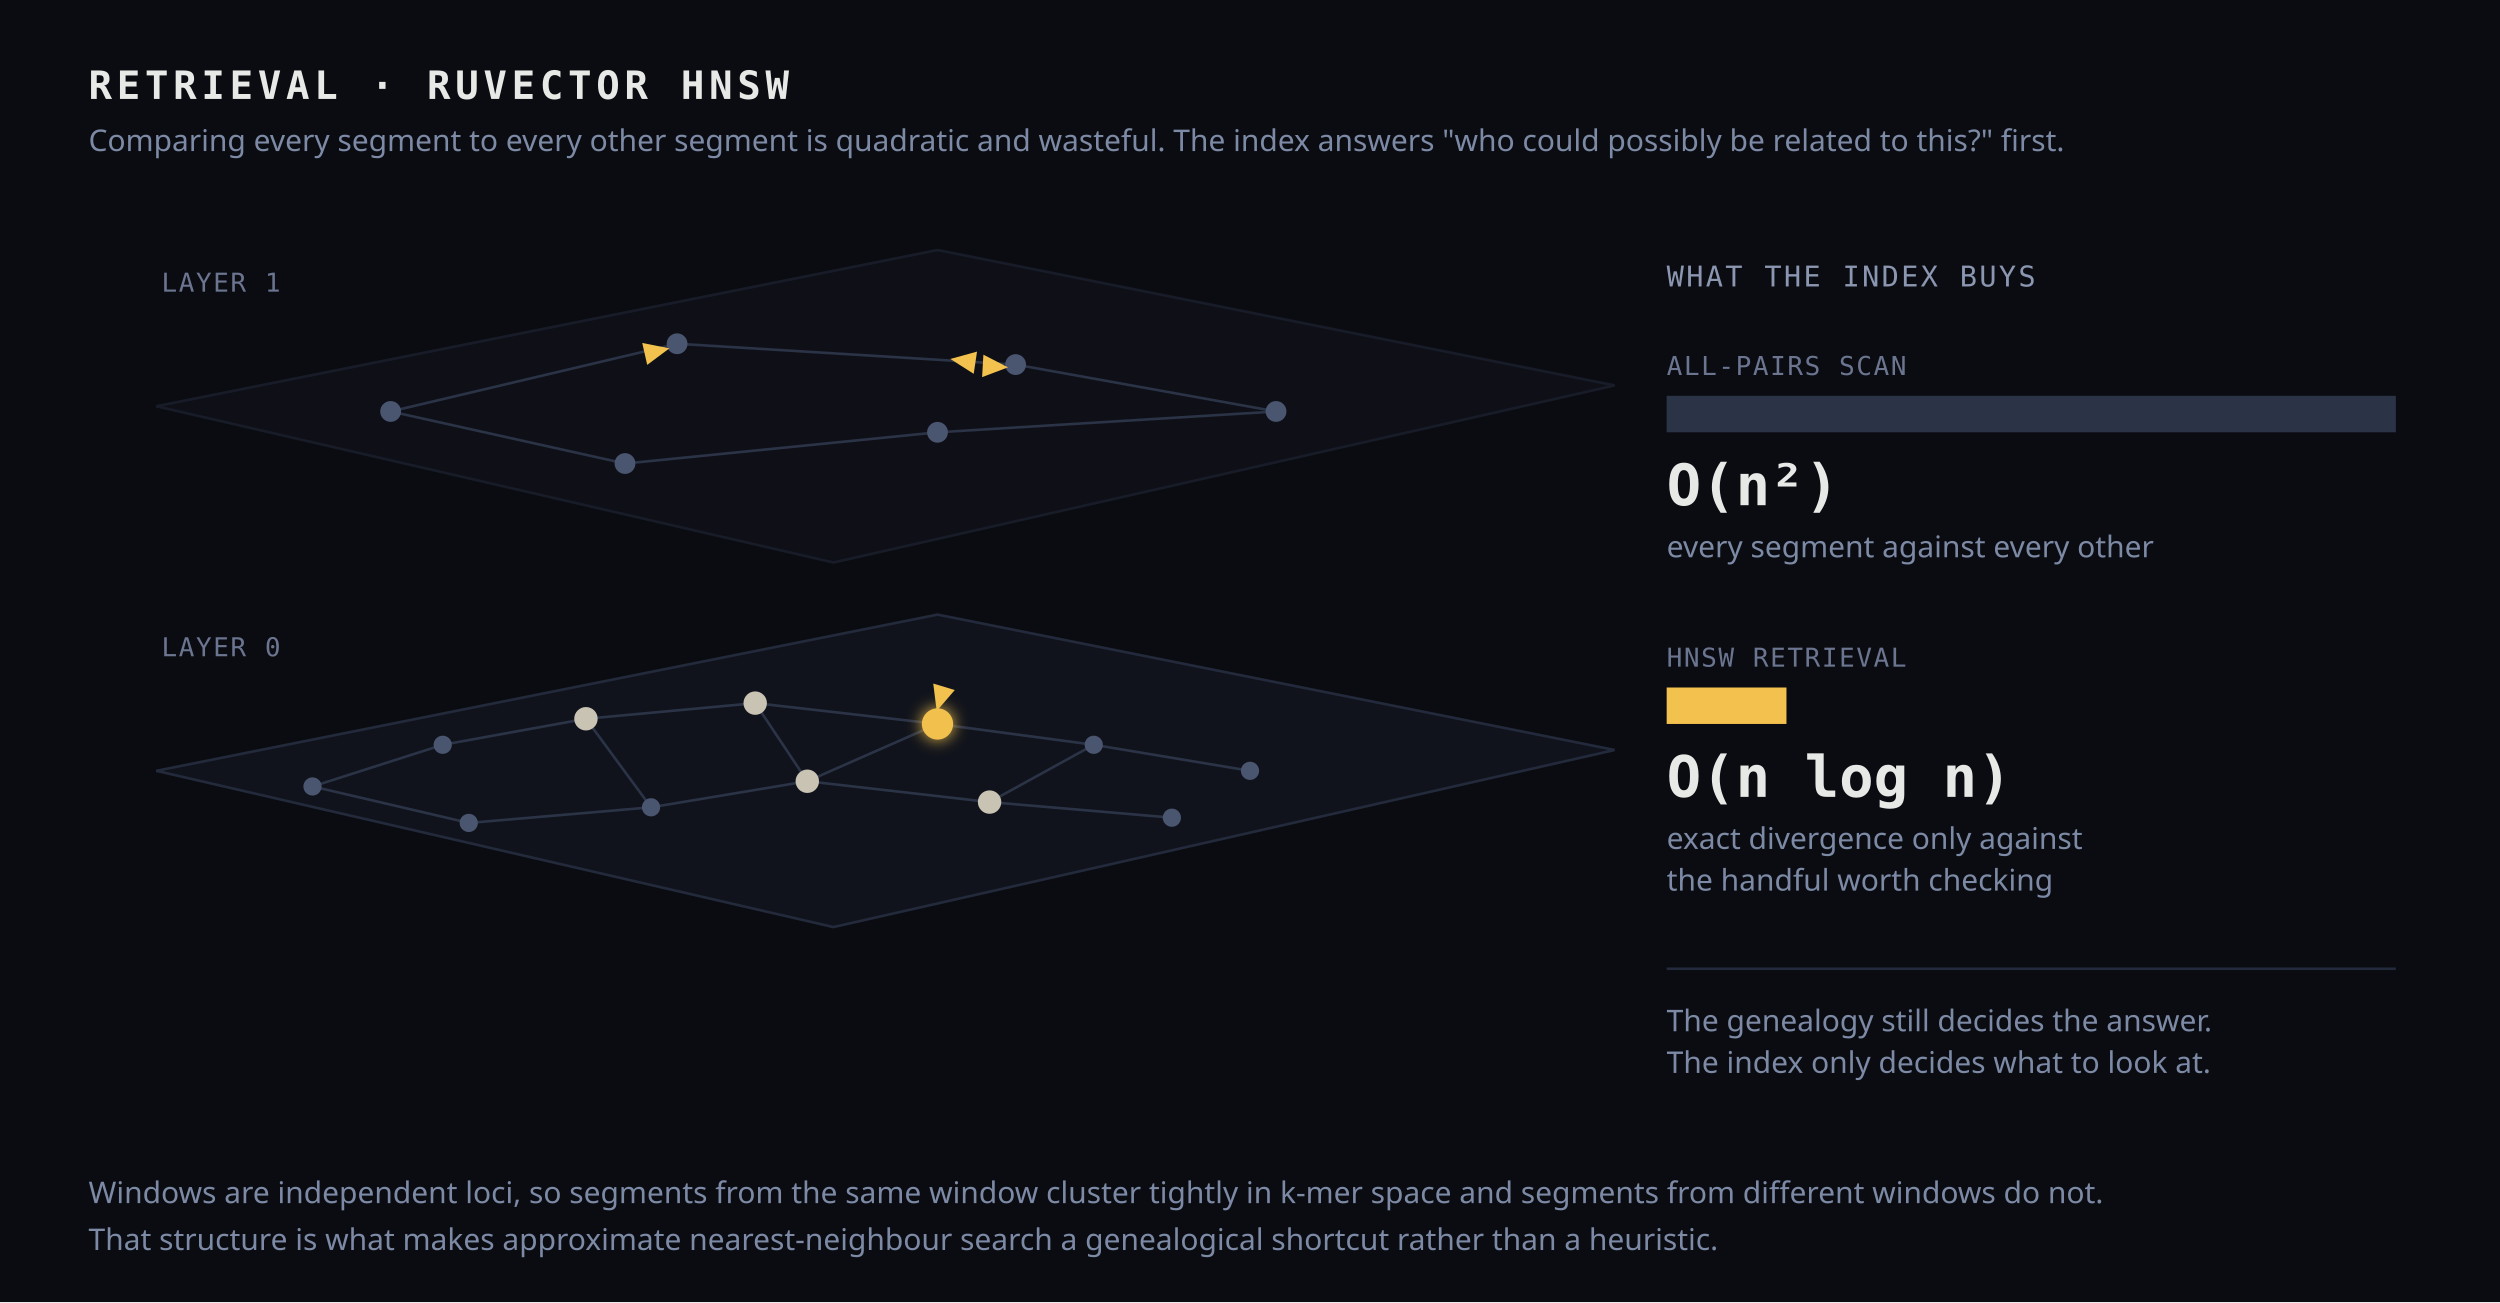
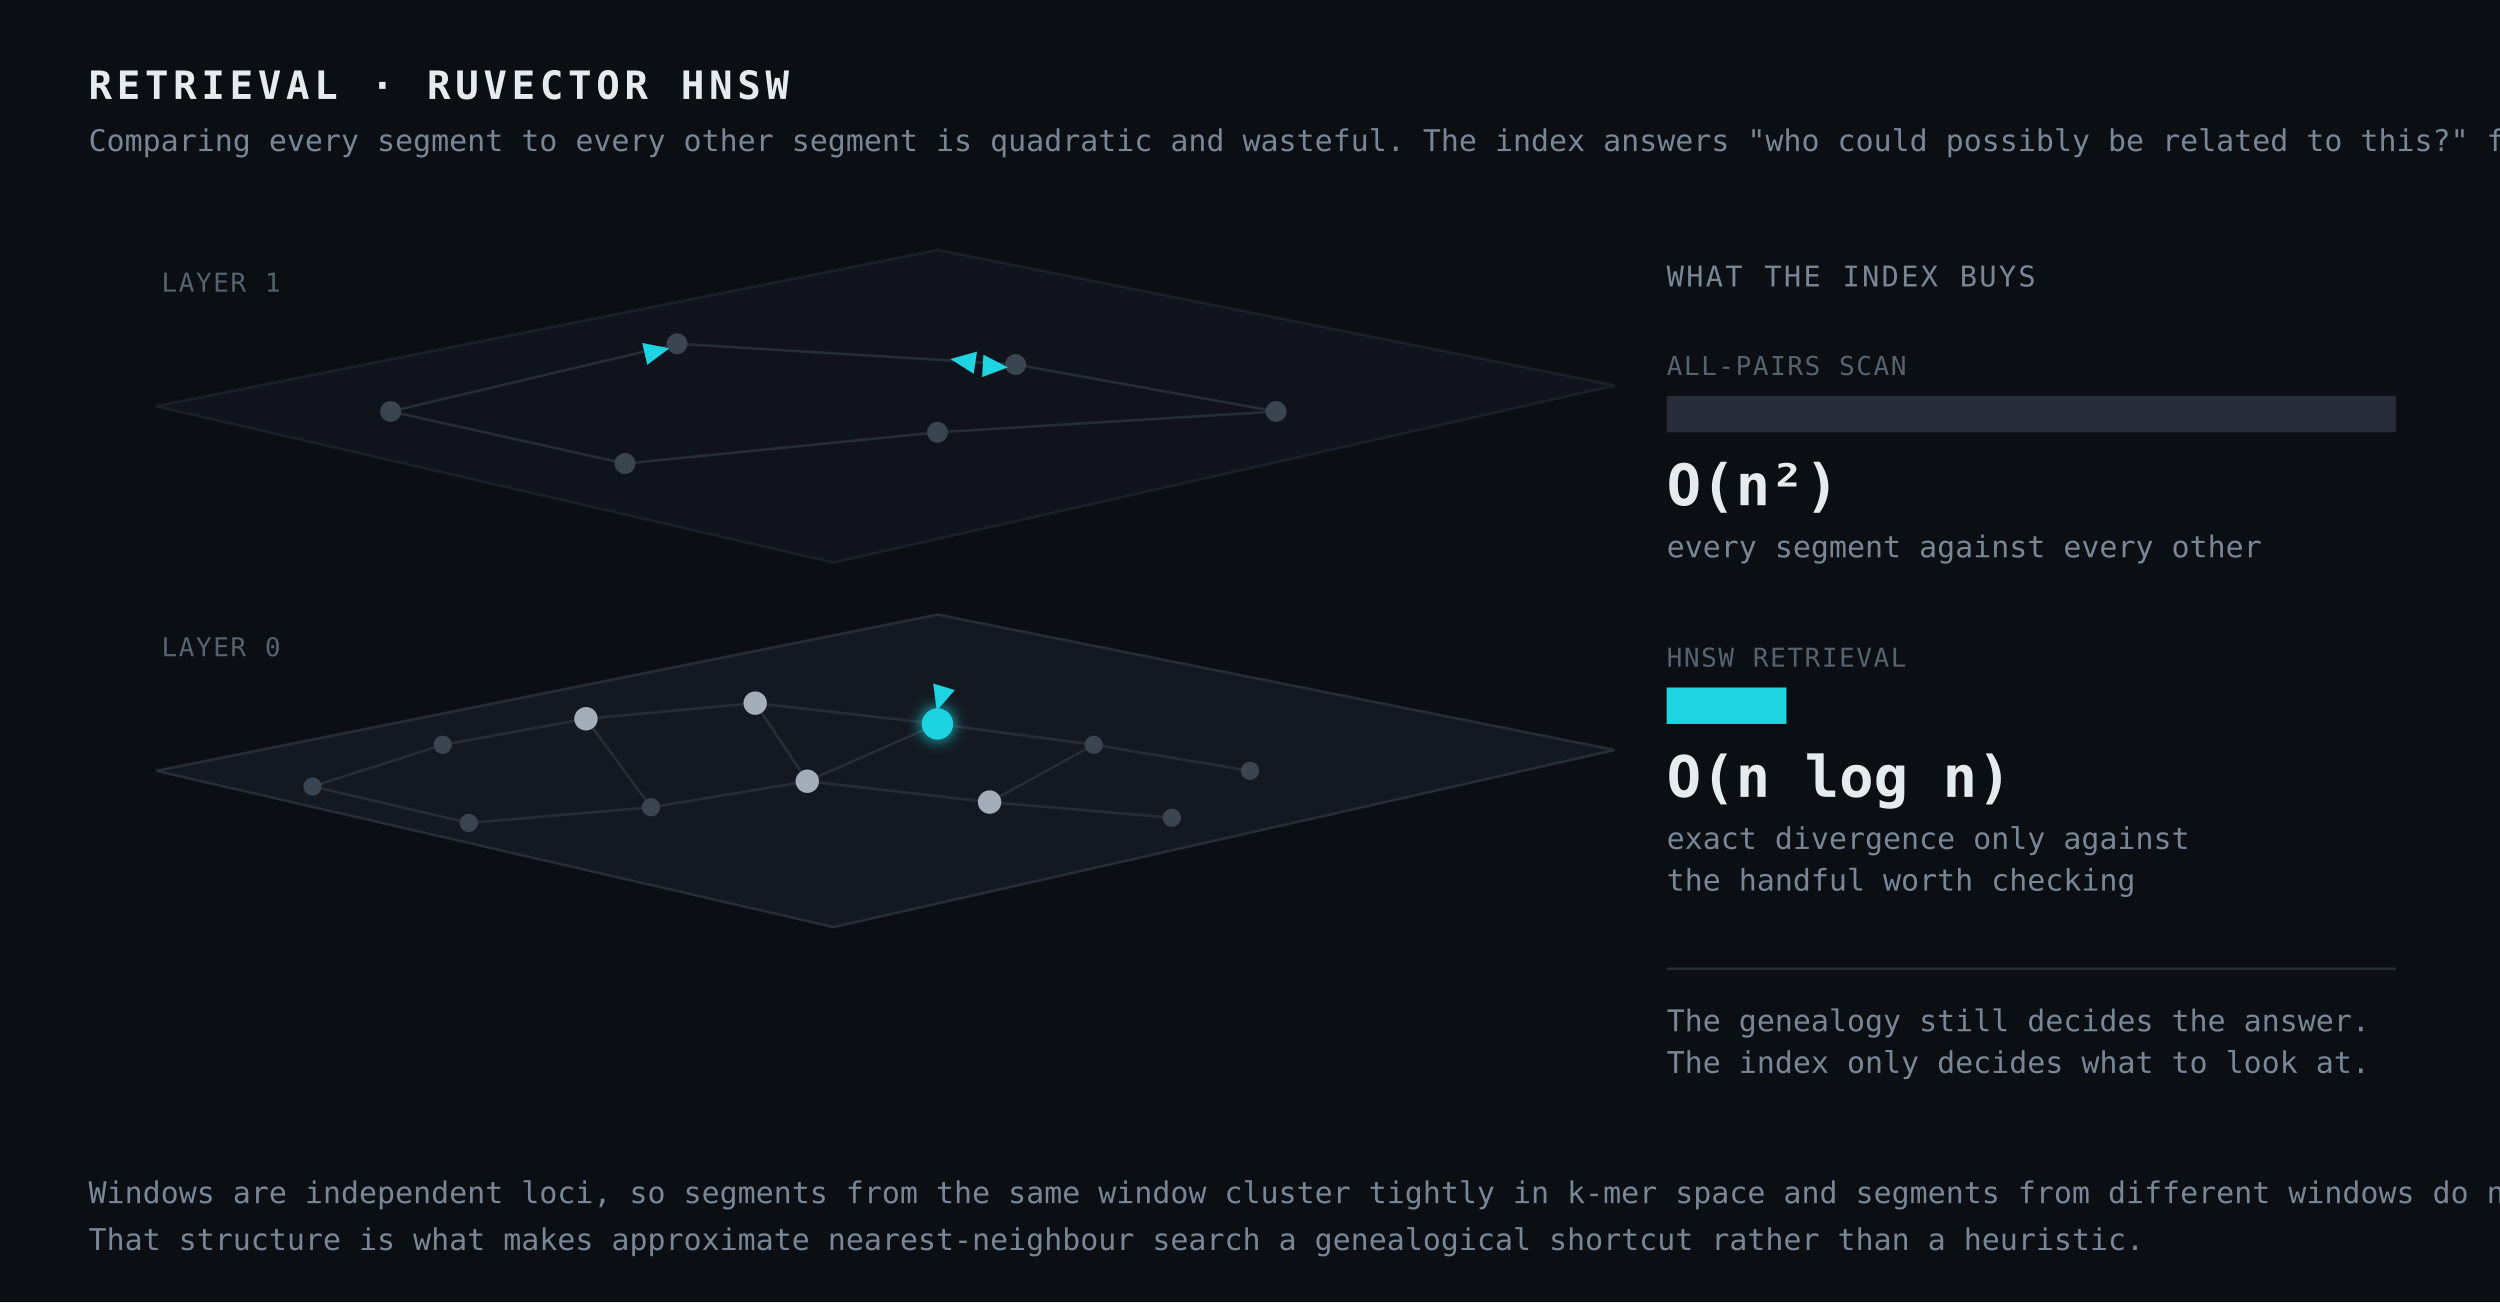
<svg xmlns="http://www.w3.org/2000/svg" viewBox="0 0 960 500" width="960" height="500" role="img" aria-labelledby="t3 d3">
  <defs>
    <filter id="g3" x="-70%" y="-70%" width="240%" height="240%">
      <feGaussianBlur stdDeviation="3" result="b" />
      <feMerge>
        <feMergeNode in="b" />
        <feMergeNode in="SourceGraphic" />
      </feMerge>
    </filter>
    <marker id="hop" viewBox="0 0 10 10" refX="8" refY="5" markerWidth="6" markerHeight="6" orient="auto-start-reverse">
-       <path d="M0,1 L9,5 L0,9 z" fill="#F2C14E" />
+       <path d="M0,1 L9,5 L0,9 z" fill="#1DD4E0" />
    </marker>
  </defs>
  <style>
-     .bg   { fill: #0A0C11; }
-     .hdr  { fill: #E7E9E6; font: 600 15px ui-monospace, "DejaVu Sans Mono", monospace; letter-spacing: .12em; }
-     .sub  { fill: #8b96b0; font: 500 11px ui-monospace, "DejaVu Sans Mono", monospace; letter-spacing: .08em; }
-     .note { fill: #7d8aa6; font: 400 11.5px ui-sans-serif, system-ui, sans-serif; }
-     .big  { fill: #E7E9E6; font: 600 22px ui-monospace, "DejaVu Sans Mono", monospace; }
-     .lbl  { fill: #6b7590; font: 500 10px ui-monospace, "DejaVu Sans Mono", monospace; letter-spacing: .06em; }
+     .bg   { fill: #0B0E13; }
+     .hdr  { fill: #E6EBEF; font: 600 15px 'JetBrains Mono', ui-monospace, monospace; letter-spacing: .12em; }
+     .sub  { fill: #788696; font: 500 11px 'JetBrains Mono', ui-monospace, monospace; letter-spacing: .08em; }
+     .note { fill: #788696; font: 400 11.5px 'JetBrains Mono', ui-monospace, monospace; }
+     .big  { fill: #E6EBEF; font: 600 22px 'JetBrains Mono', ui-monospace, monospace; }
+     .lbl  { fill: #56636F; font: 500 10px 'JetBrains Mono', ui-monospace, monospace; letter-spacing: .06em; }

-     .layer { fill: #10131c; stroke: #232a3b; }
-     .e     { stroke: #2b3346; stroke-width: 1; fill: none; }
-     .node  { fill: #4a5570; }
-     .cand  { fill: #C9C3B4; }
-     .ghost { fill: #17A48C; filter: url(#g3); }
-     .query { fill: #F2C14E; filter: url(#g3); }
-     .hopline { stroke: #F2C14E; stroke-width: 1.8; fill: none; marker-end: url(#hop); }
+     .layer { fill: #141820; stroke: #262D38; }
+     .e     { stroke: #262D38; stroke-width: 1; fill: none; }
+     .node  { fill: #3A4551; }
+     .cand  { fill: #A3AEBA; }
+     .ghost { fill: #10A3AD; filter: url(#g3); }
+     .query { fill: #1DD4E0; filter: url(#g3); }
+     .hopline { stroke: #1DD4E0; stroke-width: 1.8; fill: none; marker-end: url(#hop); }

    .hopline { stroke-dasharray: 200; stroke-dashoffset: 200; animation: hop 2.2s ease-out forwards; }
    @keyframes hop { to { stroke-dashoffset: 0; } }
    .h2 { animation-delay: .7s; }
    .h3 { animation-delay: 1.3s; }

-     .ring { fill: none; stroke: #F2C14E; stroke-width: 1.2; opacity: 0; animation: ring 2.6s ease-out 1.9s infinite; }
+     .ring { fill: none; stroke: #1DD4E0; stroke-width: 1.2; opacity: 0; animation: ring 2.6s ease-out 1.9s infinite; }
    @keyframes ring { 0% { r: 6; opacity: .9 } 100% { r: 46; opacity: 0 } }

    .breathe { animation: br 4s ease-in-out infinite; }
    @keyframes br { 0%,100% { opacity: .75 } 50% { opacity: 1 } }

    @media (prefers-reduced-motion: reduce) {
      .hopline { stroke-dasharray: none; stroke-dashoffset: 0; animation: none; }
      .ring { display: none; }
      .breathe { animation: none; }
    }
  </style>
  <rect class="bg" width="960" height="500" />
  <text class="hdr" x="34" y="38">RETRIEVAL · RUVECTOR HNSW</text>
  <text class="note" x="34" y="58">Comparing every segment to every other segment is quadratic and wasteful. The index answers "who could possibly be related to this?" first.</text>
  <g transform="translate(60,96)">
    <path class="layer" d="M0,60 L300,0 L560,52 L260,120 Z" opacity=".55" />
    <text class="lbl" x="2" y="16">LAYER 1</text>
    <g class="e">
      <path d="M90,62 L200,36" />
      <path d="M200,36 L330,44" />
      <path d="M330,44 L430,62" />
      <path d="M90,62 L180,82" />
      <path d="M180,82 L300,70" />
      <path d="M300,70 L430,62" />
    </g>
    <g class="node">
      <circle cx="90" cy="62" r="4" />
      <circle cx="200" cy="36" r="4" />
      <circle cx="330" cy="44" r="4" />
      <circle cx="430" cy="62" r="4" />
      <circle cx="180" cy="82" r="4" />
      <circle cx="300" cy="70" r="4" />
    </g>
    <path class="hopline" d="M90,62 L196,38" />
    <path class="hopline h2" d="M204,38 L326,45" />
  </g>
  <g transform="translate(60,236)">
    <path class="layer" d="M0,60 L300,0 L560,52 L260,120 Z" />
    <text class="lbl" x="2" y="16">LAYER 0</text>
    <g class="e">
      <path d="M60,66 L110,50" />
      <path d="M110,50 L165,40" />
      <path d="M165,40 L230,34" />
      <path d="M230,34 L300,42" />
      <path d="M300,42 L360,50" />
      <path d="M360,50 L420,60" />
      <path d="M60,66 L120,80" />
      <path d="M120,80 L190,74" />
      <path d="M190,74 L250,64" />
      <path d="M250,64 L300,42" />
      <path d="M250,64 L320,72" />
      <path d="M320,72 L390,78" />
      <path d="M165,40 L190,74" />
      <path d="M230,34 L250,64" />
      <path d="M360,50 L320,72" />
    </g>
    <g class="node breathe">
      <circle cx="60" cy="66" r="3.5" />
      <circle cx="110" cy="50" r="3.5" />
      <circle cx="120" cy="80" r="3.5" />
      <circle cx="190" cy="74" r="3.5" />
      <circle cx="360" cy="50" r="3.5" />
      <circle cx="390" cy="78" r="3.5" />
      <circle cx="420" cy="60" r="3.5" />
    </g>
    <g class="cand">
      <circle cx="165" cy="40" r="4.5" />
      <circle cx="230" cy="34" r="4.5" />
      <circle cx="250" cy="64" r="4.5" />
      <circle cx="320" cy="72" r="4.5" />
    </g>
    <circle class="query" cx="300" cy="42" r="6" />
    <circle class="ring" cx="300" cy="42" />
    <path class="hopline h3" d="M326,45 L306,42" transform="translate(0,-140)" />
  </g>
  <path class="hopline h3" d="M386,186 L360,272" />
  <g transform="translate(640,110)">
    <text class="sub" x="0" y="0">WHAT THE INDEX BUYS</text>
    <text class="lbl" x="0" y="34">ALL-PAIRS SCAN</text>
-     <rect x="0" y="42" width="280" height="14" fill="#2b3346" />
+     <rect x="0" y="42" width="280" height="14" fill="#262D38" />
    <text class="big" x="0" y="84">O(n²)</text>
    <text class="note" x="0" y="104">every segment against every other</text>
    <text class="lbl" x="0" y="146">HNSW RETRIEVAL</text>
-     <rect x="0" y="154" width="46" height="14" fill="#F2C14E" />
+     <rect x="0" y="154" width="46" height="14" fill="#1DD4E0" />
    <text class="big" x="0" y="196">O(n log n)</text>
    <text class="note" x="0" y="216">exact divergence only against</text>
    <text class="note" x="0" y="232">the handful worth checking</text>
-     <line x1="0" y1="262" x2="280" y2="262" stroke="#232a3b" />
+     <line x1="0" y1="262" x2="280" y2="262" stroke="#262D38" />
    <text class="note" x="0" y="286">The genealogy still decides the answer.</text>
    <text class="note" x="0" y="302">The index only decides what to look at.</text>
  </g>
  <text class="note" x="34" y="462">Windows are independent loci, so segments from the same window cluster tightly in k-mer space and segments from different windows do not.</text>
  <text class="note" x="34" y="480">That structure is what makes approximate nearest-neighbour search a genealogical shortcut rather than a heuristic.</text>
</svg>
